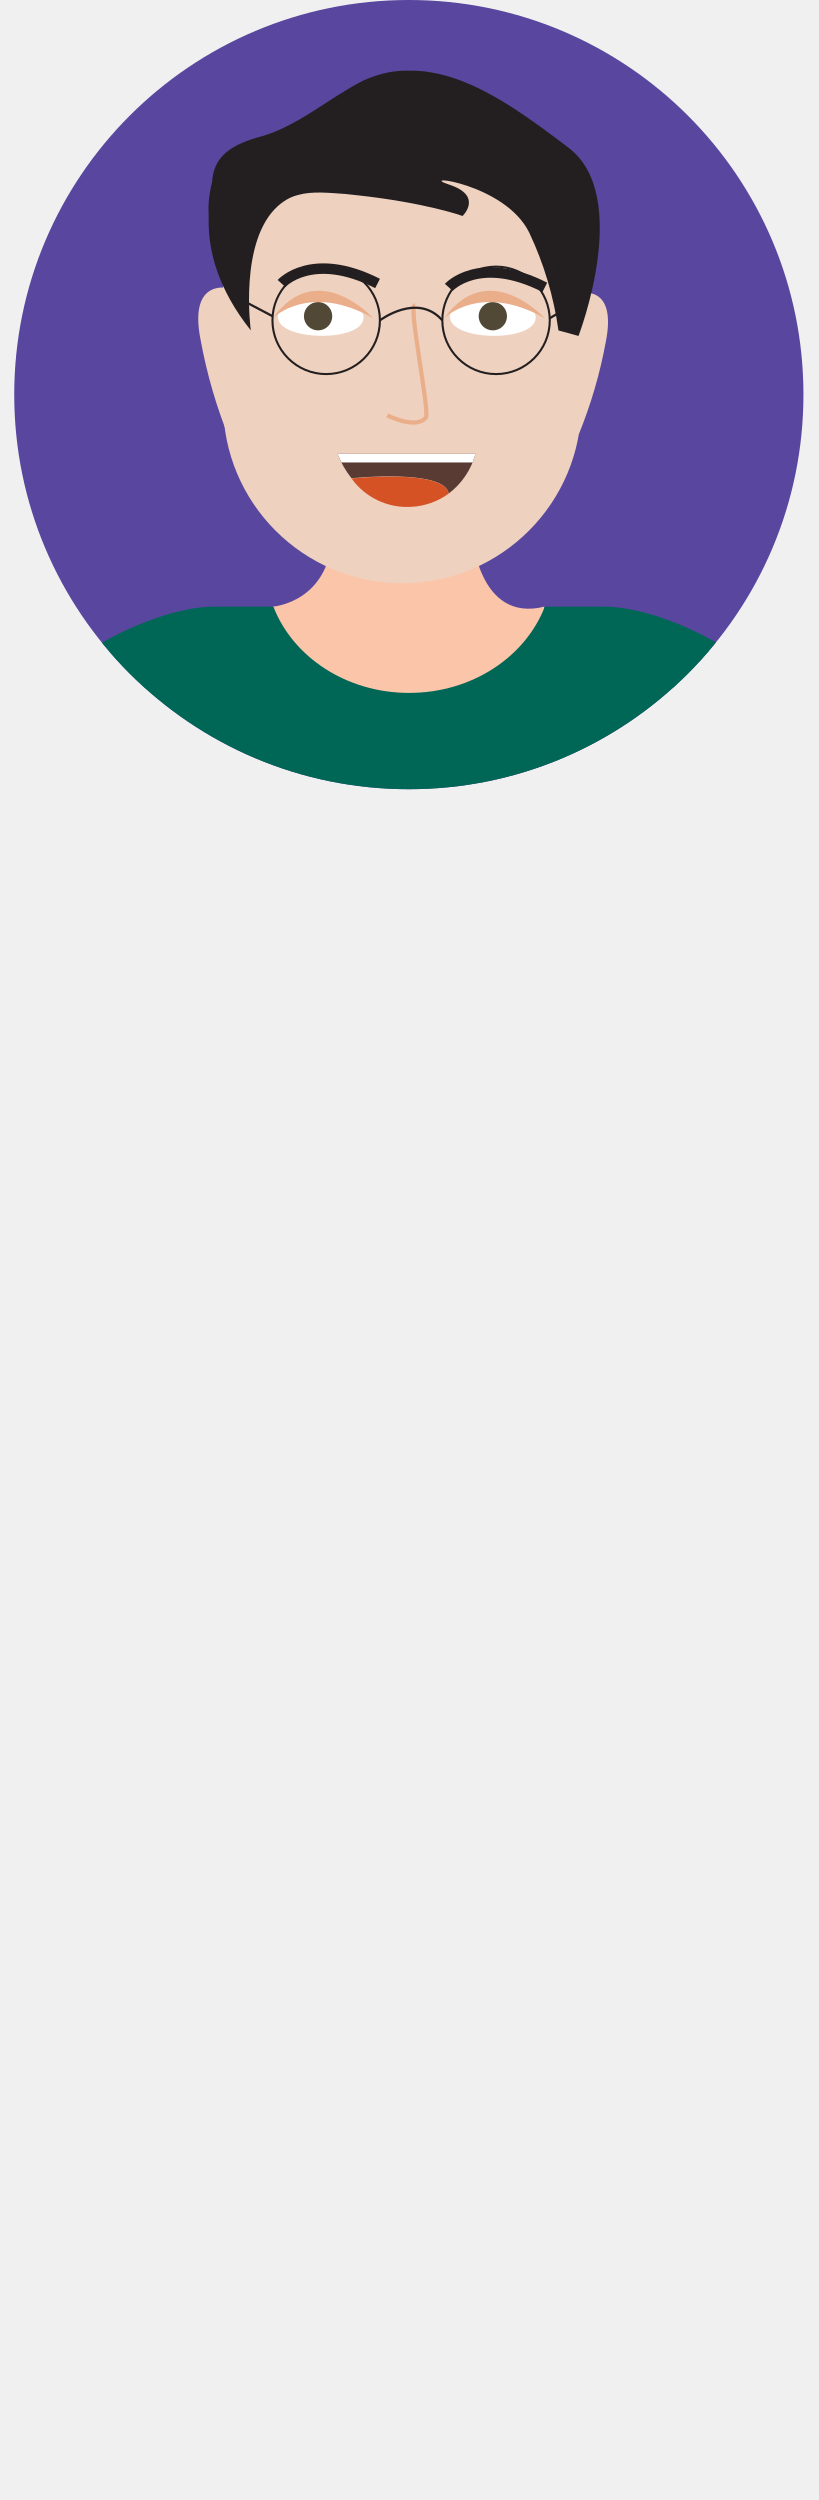
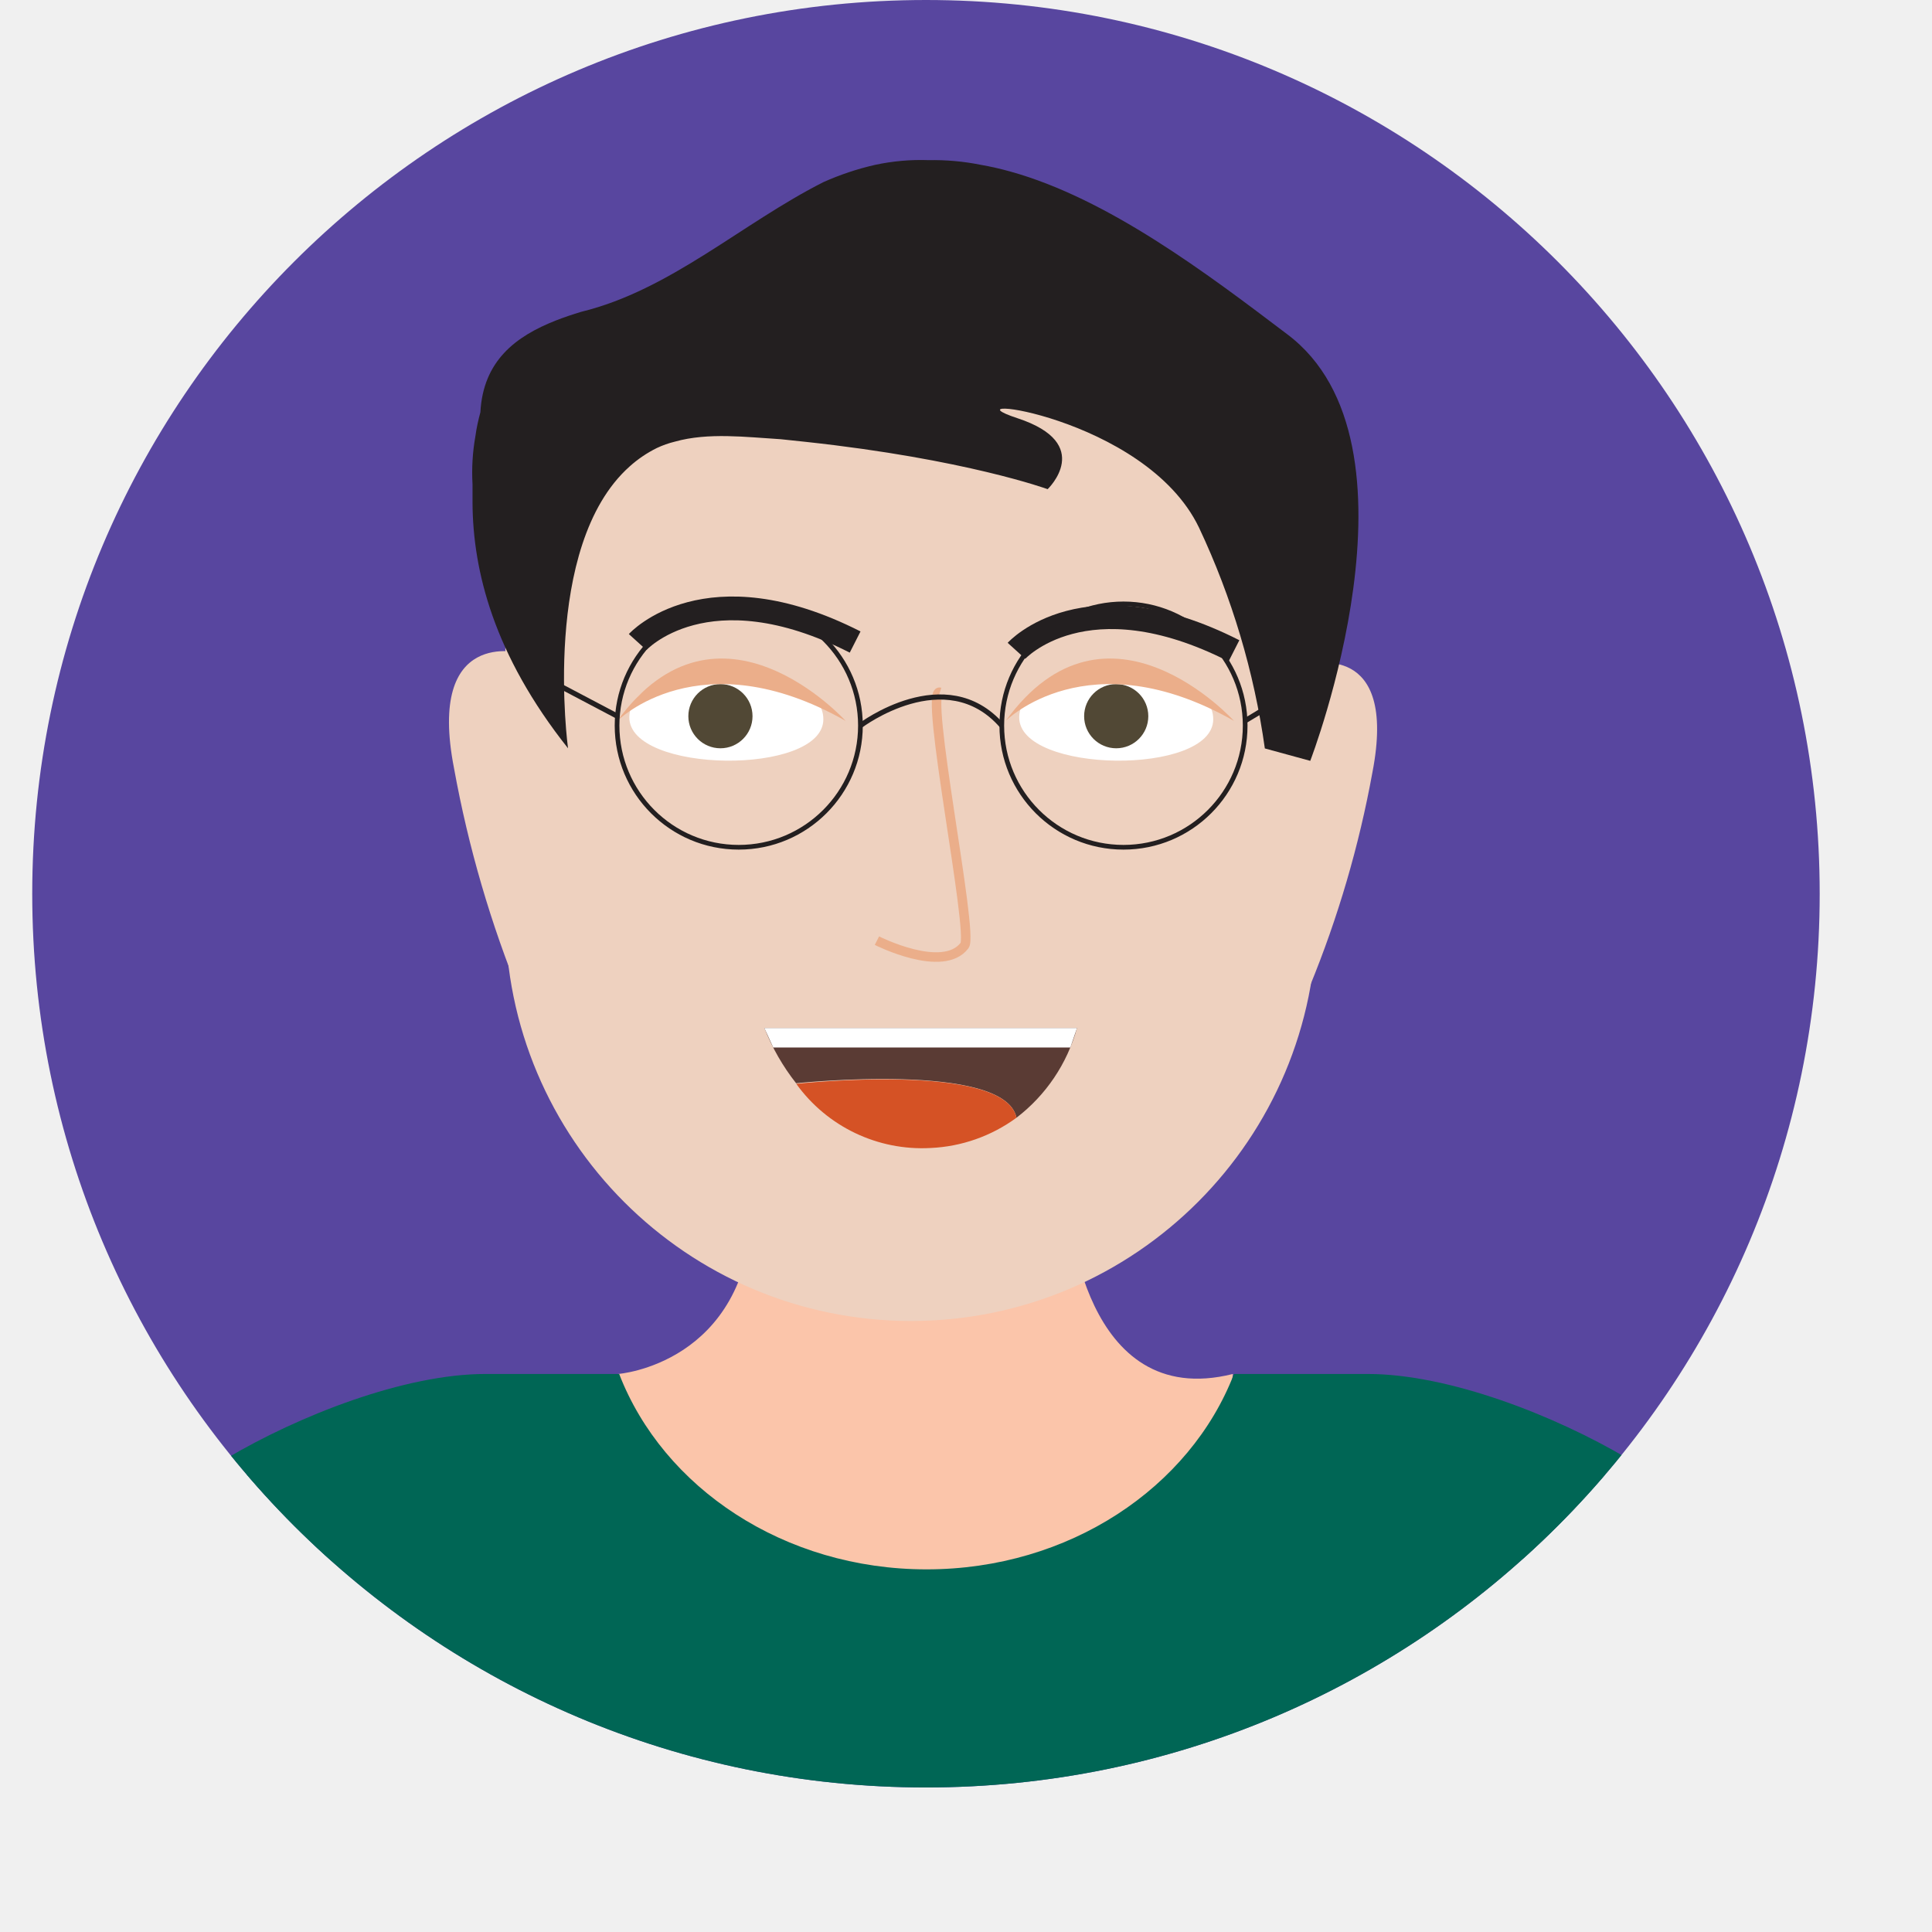
- <svg xmlns="http://www.w3.org/2000/svg" viewBox="0 0 122.45 374.11">
+ <svg xmlns="http://www.w3.org/2000/svg" viewBox="0 0 127.65 127.65">
  <defs>
    <style>.cls-1{fill:#58469f;}.cls-2{clip-path:url(#clip-path);}.cls-10,.cls-3,.cls-9{fill:#eed1bf;}.cls-4{fill:#fbc5aa;}.cls-5{fill:#317b89;}.cls-6{fill:#fff;}.cls-7{fill:#514835;}.cls-8{fill:#ebae8a;}.cls-9{stroke:#ebae8a;stroke-width:0.63px;}.cls-10,.cls-13,.cls-14,.cls-17,.cls-9{stroke-miterlimit:10;}.cls-10,.cls-13,.cls-14{stroke:#231f20;}.cls-10{stroke-width:1.57px;}.cls-11{fill:#5a3b34;}.cls-12{fill:#d55225;}.cls-13,.cls-14{fill:none;}.cls-13{stroke-width:0.34px;}.cls-14{stroke-width:0.31px;}.cls-15{fill:#231f20;}.cls-16{fill:#065;}.cls-17{fill:#00a881;stroke:#489086;stroke-width:0.54px;}.cls-18{fill:#007dac;}.cls-19{fill:#44515c;}.cls-20{fill:#004368;}</style>
    <clipPath id="clip-path">
      <circle class="cls-1" cx="61.18" cy="59.05" r="59.05" />
    </clipPath>
  </defs>
  <g id="Layer_2" data-name="Layer 2">
    <g id="Glavno_Besedilo" data-name="Glavno Besedilo">
      <circle class="cls-1" cx="61.18" cy="59.05" r="59.05" />
      <g class="cls-2">
        <path class="cls-3" d="M8.14,198.29S5,223,22,225.51V197.69Z" />
        <path class="cls-4" d="M40.84,90.78s8.51-.63,8.9-10.86h20.9s.86,13.36,10.82,10.86l-.9,7.68-20.36,8.11-17.68-4.74L38.2,93.24Z" />
        <path class="cls-5" d="M122.45,205.92,95.9,204.76V119.31s6.14-35.4,15.57-16.19Q119.3,156.86,122.45,205.92Z" />
        <path class="cls-3" d="M34.43,43.15S28.17,41.4,30,50.77a75.55,75.55,0,0,0,4.43,15.17Z" />
        <path class="cls-3" d="M57.57,17.23h5.26A24.19,24.19,0,0,1,87,41.42v19A26.82,26.82,0,0,1,60.2,87.28h0A26.82,26.82,0,0,1,33.39,60.46v-19A24.19,24.19,0,0,1,57.57,17.23Z" />
        <path class="cls-6" d="M54.4,47.54c.05-4.12-12.77-4.28-12.82-.16C41.54,51.11,54.36,51.27,54.4,47.54Z" />
        <path class="cls-6" d="M80.16,47.54c.05-4.12-12.77-4.28-12.82-.16C67.3,51.11,80.12,51.27,80.16,47.54Z" />
        <circle class="cls-7" cx="47.6" cy="47.32" r="2.12" />
        <circle class="cls-7" cx="73.75" cy="47.32" r="2.12" />
        <path class="cls-8" d="M40.79,47.63s5.44-5.47,15.08,0C55.87,47.63,47.49,38.36,40.79,47.63Z" />
        <path class="cls-8" d="M66.45,47.63s5.44-5.47,15.08,0C81.53,47.63,73.15,38.36,66.45,47.63Z" />
        <path class="cls-9" d="M57.94,62.15s4.36,2.21,5.79.32c.62-.81-2.72-17.07-1.63-16.73" />
        <path class="cls-10" d="M42.13,42.42s4.53-5,14.37,0" />
        <path class="cls-10" d="M67.16,43s4.53-5,14.37,0" />
        <path class="cls-11" d="M71.16,67.91a11.21,11.21,0,0,1-4,5.94c-.75-3.74-14.51-2.28-14.56-2.28a14.48,14.48,0,0,1-2.1-3.66Z" />
        <path class="cls-12" d="M67.16,73.85h0a10.38,10.38,0,0,1-5.68,2,10.24,10.24,0,0,1-8.87-4.24S66.4,70.12,67.16,73.85Z" />
        <polygon class="cls-11" points="52.6 71.57 52.6 71.57 52.6 71.57 52.6 71.57" />
        <path class="cls-3" d="M86.54,43.91s5.83-1.63,4.14,7.11a70.45,70.45,0,0,1-4.14,14.15Z" />
        <polygon class="cls-6" points="50.5 67.92 51.09 69.21 70.72 69.21 71.16 67.92 50.5 67.92" />
        <path class="cls-13" d="M56.85,47.94s5.62-4.25,9.34,0" />
        <line class="cls-13" x1="34.91" y1="44.22" x2="40.77" y2="47.31" />
        <line class="cls-13" x1="88.12" y1="44.1" x2="82.27" y2="47.62" />
        <circle class="cls-14" cx="48.81" cy="47.94" r="8.04" />
        <circle class="cls-14" cx="74.23" cy="47.94" r="8.04" />
        <path class="cls-15" d="M37.53,49.44S35.71,36.08,41.6,30.82a8,8,0,0,1,1.8-1.22,6.26,6.26,0,0,1,1.19-.42c2.2-.62,4.71-.3,7-.16l1.7.18c10.51,1.14,15.93,3.12,15.93,3.12s3.15-3-2-4.69,8.43-.21,12,7.23a50.69,50.69,0,0,1,4.35,14.59l3,.82s8.1-21-1.54-28.2c-5.28-4-11.82-8.95-18.29-10.74a19.88,19.88,0,0,0-1.94-.44,15.65,15.65,0,0,0-1.73-.25,16.41,16.41,0,0,0-1.73-.06,14.4,14.4,0,0,0-3.51.31,17.87,17.87,0,0,0-1.75.49c-.57.19-1.13.41-1.67.65-5.4,2.73-10.11,7.13-16,8.57-.57.17-1.13.36-1.67.57-2.68,1.05-4.82,2.68-5,6.07-.14.52-.25,1-.33,1.58A13.75,13.75,0,0,0,31.22,32c0,.39,0,.79,0,1.21C31.24,37.71,32.63,43.27,37.53,49.44Z" />
        <path class="cls-5" d="M0,205.92l26.55-1.16V119.31S20.42,83.92,11,103.13Q3.14,156.86,0,205.92Z" />
        <path class="cls-16" d="M90.37,90.78H81.53c-2.9,7.51-10.89,12.91-20.31,12.91s-17.41-5.4-20.31-12.91H32.08c-10.7,0-28,11-21,11.75,2.95.33,6.59,4.5,10,15v94.11H101.4V117.51c3.4-10.48,7-14.65,10-15C118.4,101.74,101.06,90.78,90.37,90.78Z" />
        <path class="cls-17" d="M22,204.6" />
        <rect class="cls-18" x="21.04" y="211.62" width="80.29" height="27.11" />
        <polygon class="cls-18" points="61.23 238.73 47.95 362.38 32.77 362.38 21.04 238.73 61.23 238.73" />
        <polygon class="cls-18" points="101.34 238.73 88.13 362.38 73.03 362.38 61.37 238.73 101.34 238.73" />
        <path class="cls-3" d="M114.58,205.59s3,23.71-13.24,26.1V205Z" />
        <path class="cls-19" d="M73,362.38v11.73h39.24s5.18-11.76-18.5-9.56c0,0-5.77-1-5-7.74" />
        <path class="cls-19" d="M47.89,362.38v11.73H8.65s-5.18-11.76,18.5-9.56c0,0,5.77-1,5-7.74" />
        <circle class="cls-20" cx="48.97" cy="133.94" r="14.79" />
      </g>
    </g>
  </g>
</svg>
